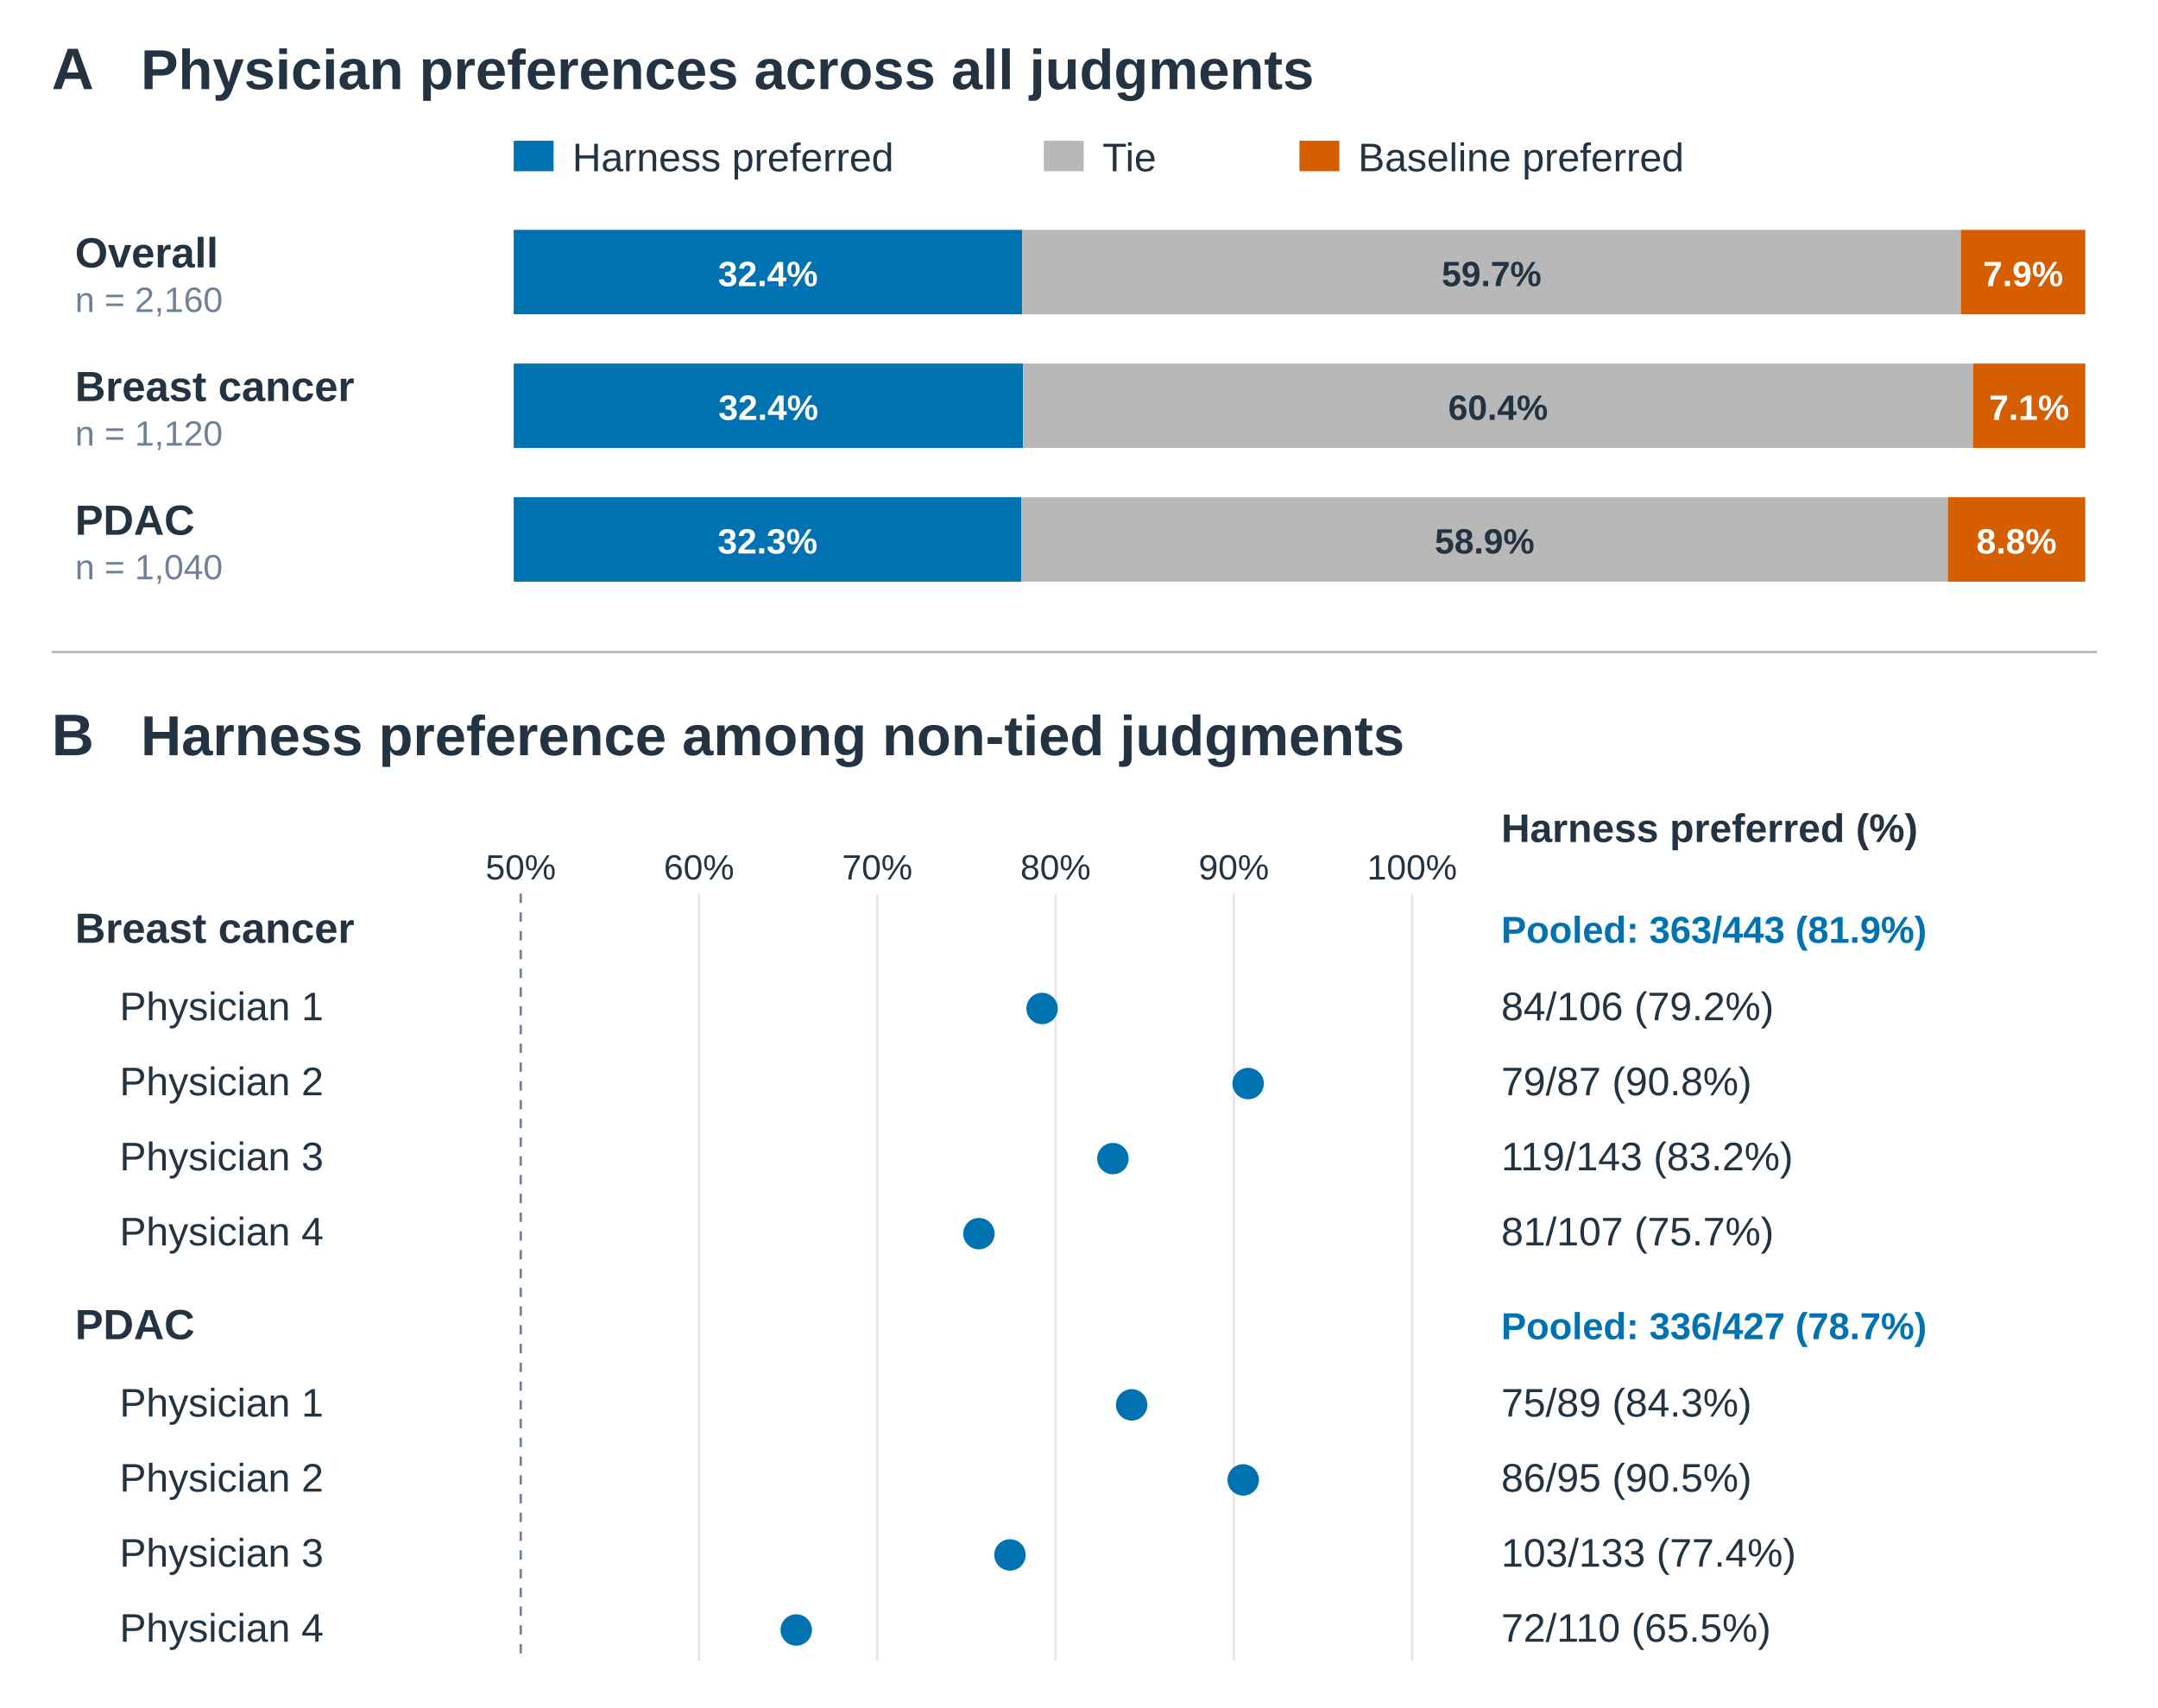
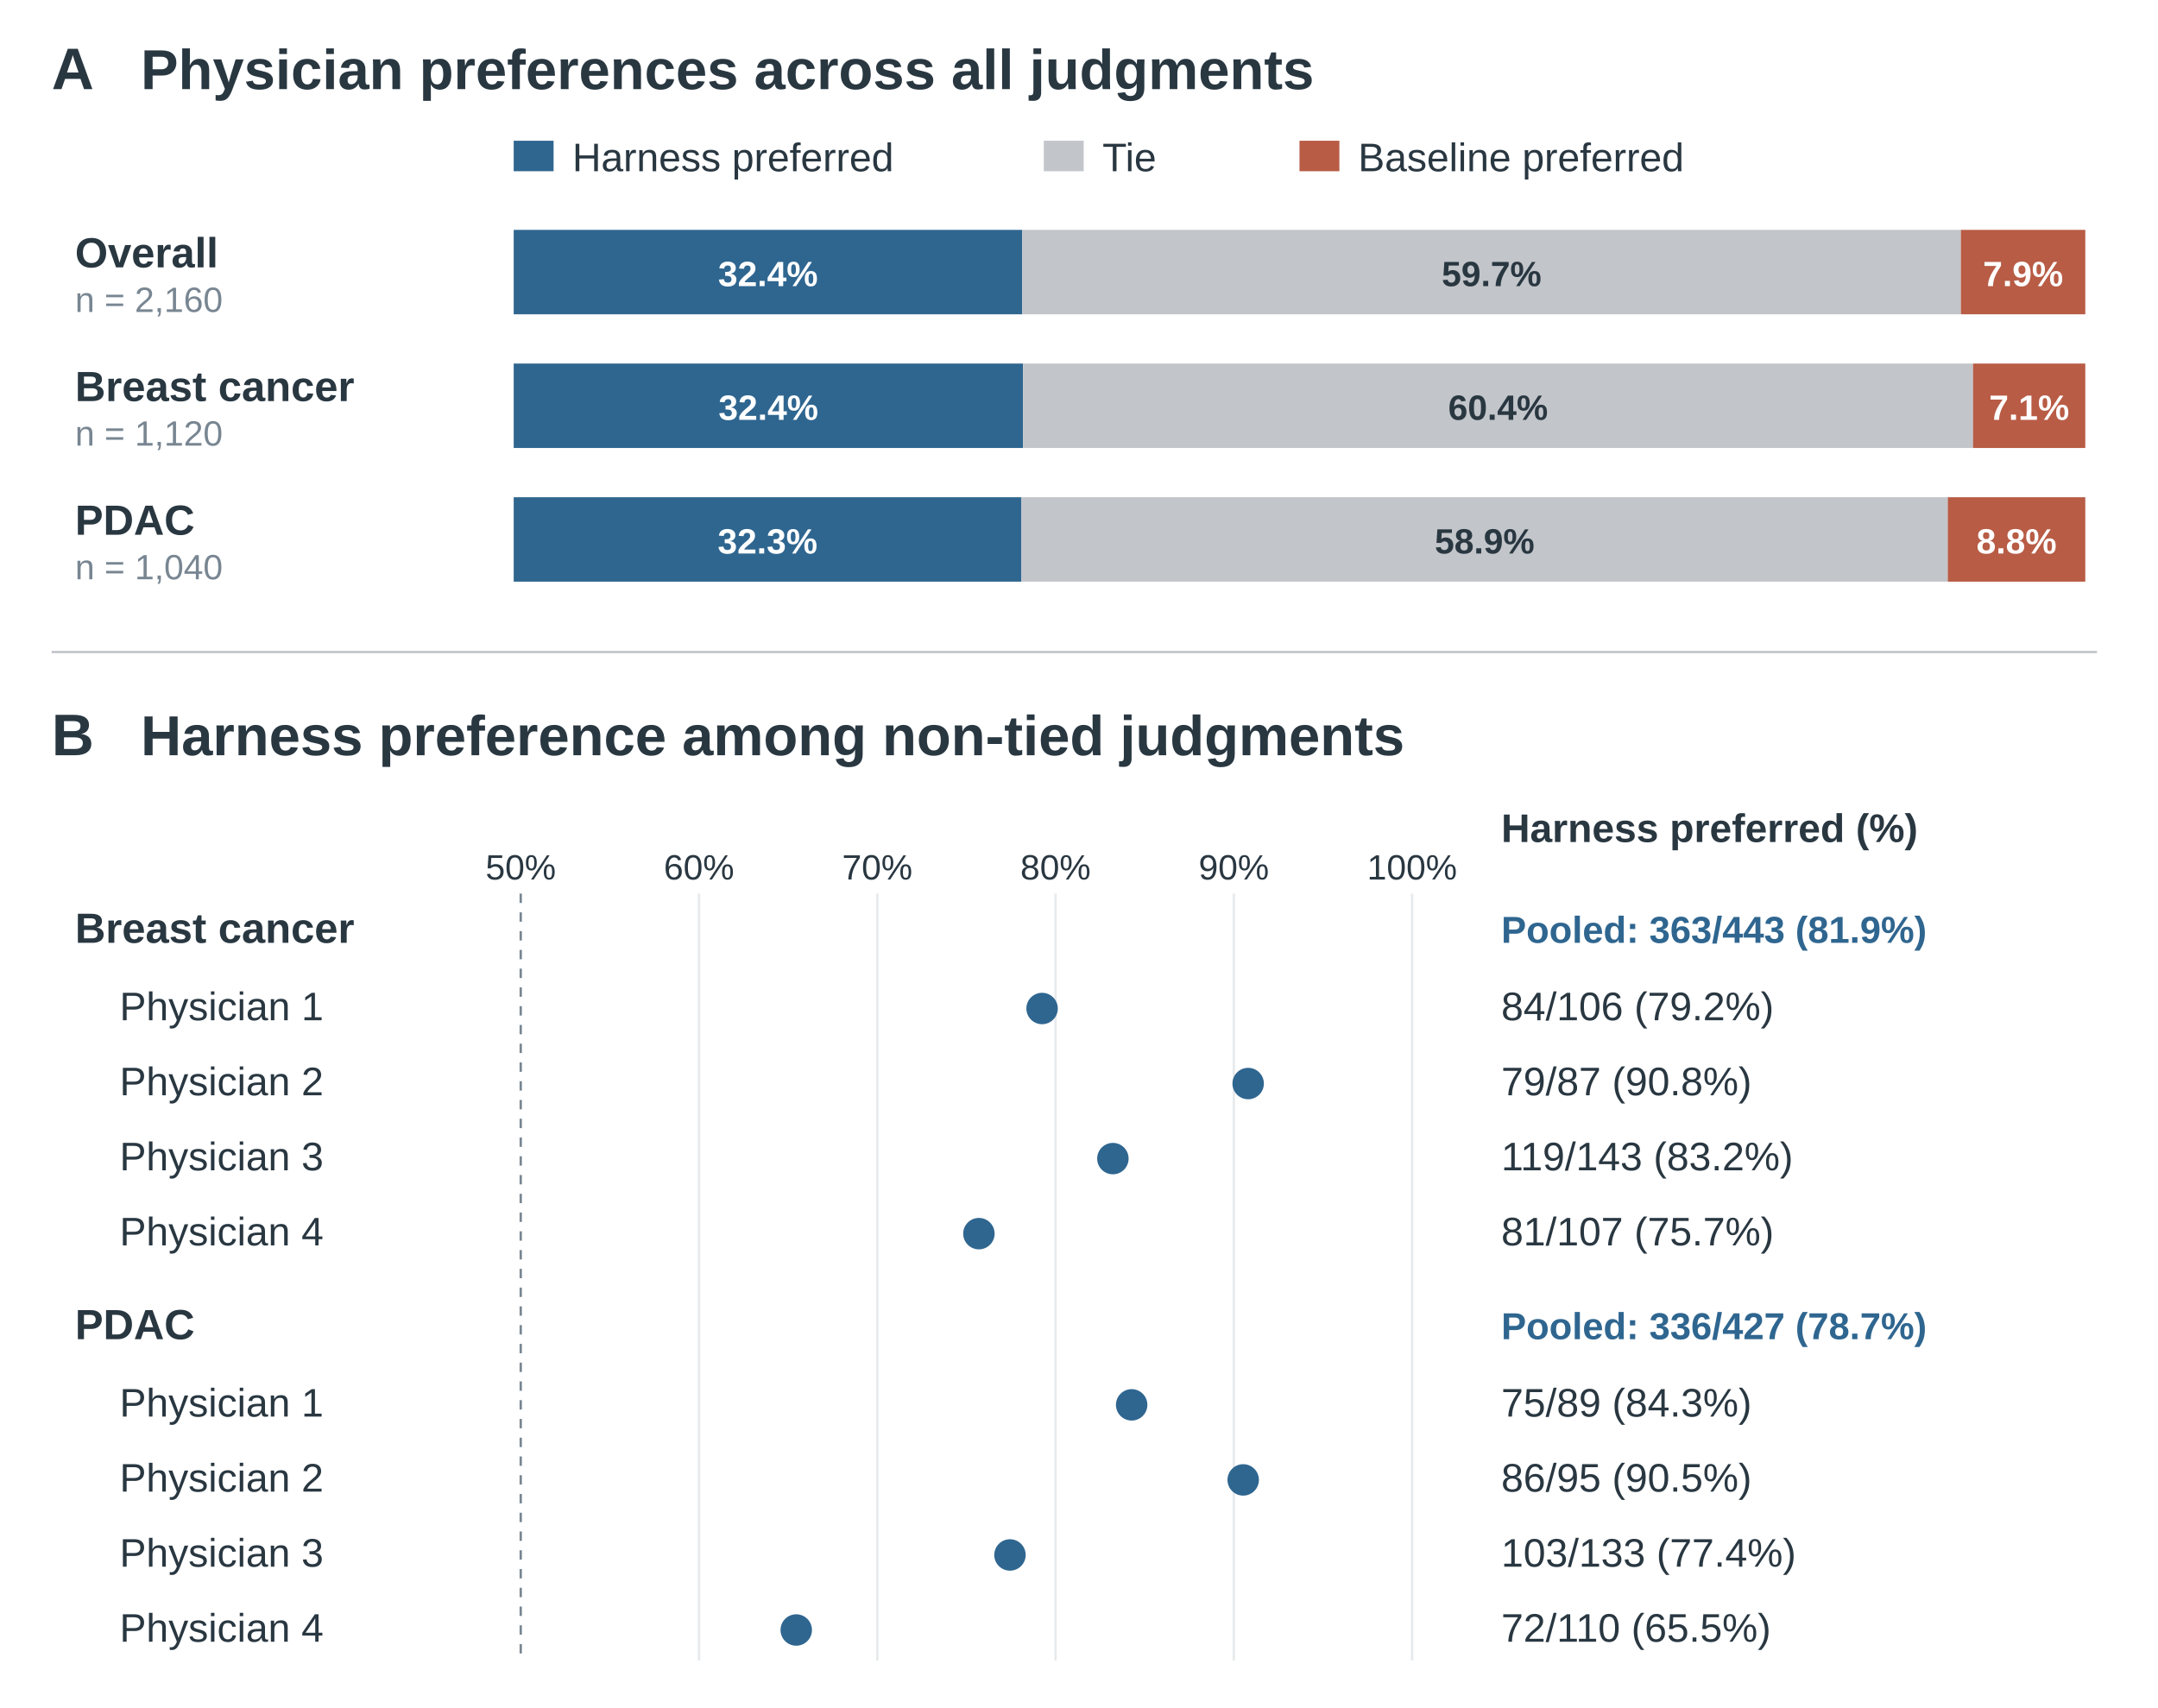
<svg xmlns="http://www.w3.org/2000/svg" width="7.5in" height="5.935in" viewBox="0 0 920 728" role="img" aria-labelledby="figure-title figure-description">
  <rect width="920" height="792" fill="#FFFFFF" />
  <g id="panel-a" font-family="Arial, Helvetica, DejaVu Sans, sans-serif">
-     <text x="22" y="38" fill="#243342" font-size="25" font-weight="700">A</text>
-     <text x="60" y="38" fill="#243342" font-size="24" font-weight="700">Physician preferences across all judgments</text>
-     <rect x="219" y="60" width="17" height="13" fill="#0072B2" />
-     <text x="244" y="73" fill="#243342" font-size="17">Harness preferred</text>
-     <rect x="445" y="60" width="17" height="13" fill="#B8B8B8" />
-     <text x="470" y="73" fill="#243342" font-size="17">Tie</text>
-     <rect x="554" y="60" width="17" height="13" fill="#D55E00" />
-     <text x="579" y="73" fill="#243342" font-size="17">Baseline preferred</text>
-     <text x="32" y="114" fill="#243342" font-size="18" font-weight="700">Overall</text>
-     <text x="32" y="133" fill="#718096" font-size="15">n = 2,160</text>
-     <rect x="219" y="98" width="216.819" height="36" fill="#0072B2" />
-     <rect x="435.819" y="98" width="400.139" height="36" fill="#B8B8B8" />
-     <rect x="835.958" y="98" width="53.042" height="36" fill="#D55E00" />
+     <text x="22" y="38" fill="#293741" font-size="25" font-weight="700">A</text>
+     <text x="60" y="38" fill="#293741" font-size="24" font-weight="700">Physician preferences across all judgments</text>
+     <rect x="219" y="60" width="17" height="13" fill="#2F6690" />
+     <text x="244" y="73" fill="#293741" font-size="17">Harness preferred</text>
+     <rect x="445" y="60" width="17" height="13" fill="#C2C5C9" />
+     <text x="470" y="73" fill="#293741" font-size="17">Tie</text>
+     <rect x="554" y="60" width="17" height="13" fill="#B85C45" />
+     <text x="579" y="73" fill="#293741" font-size="17">Baseline preferred</text>
+     <text x="32" y="114" fill="#293741" font-size="18" font-weight="700">Overall</text>
+     <text x="32" y="133" fill="#788692" font-size="15">n = 2,160</text>
+     <rect x="219" y="98" width="216.819" height="36" fill="#2F6690" />
+     <rect x="435.819" y="98" width="400.139" height="36" fill="#C2C5C9" />
+     <rect x="835.958" y="98" width="53.042" height="36" fill="#B85C45" />
    <text x="327.41" y="122" fill="#FFFFFF" font-size="15" font-weight="700" text-anchor="middle">32.4%</text>
-     <text x="635.89" y="122" fill="#243342" font-size="15" font-weight="700" text-anchor="middle">59.7%</text>
+     <text x="635.89" y="122" fill="#293741" font-size="15" font-weight="700" text-anchor="middle">59.7%</text>
    <text x="862.48" y="122" fill="#FFFFFF" font-size="15" font-weight="700" text-anchor="middle">7.9%</text>
-     <text x="32" y="171" fill="#243342" font-size="18" font-weight="700">Breast cancer</text>
-     <text x="32" y="190" fill="#718096" font-size="15">n = 1,120</text>
-     <rect x="219" y="155" width="217.152" height="36" fill="#0072B2" />
-     <rect x="436.152" y="155" width="404.991" height="36" fill="#B8B8B8" />
-     <rect x="841.143" y="155" width="47.857" height="36" fill="#D55E00" />
+     <text x="32" y="171" fill="#293741" font-size="18" font-weight="700">Breast cancer</text>
+     <text x="32" y="190" fill="#788692" font-size="15">n = 1,120</text>
+     <rect x="219" y="155" width="217.152" height="36" fill="#2F6690" />
+     <rect x="436.152" y="155" width="404.991" height="36" fill="#C2C5C9" />
+     <rect x="841.143" y="155" width="47.857" height="36" fill="#B85C45" />
    <text x="327.58" y="179" fill="#FFFFFF" font-size="15" font-weight="700" text-anchor="middle">32.4%</text>
-     <text x="638.65" y="179" fill="#243342" font-size="15" font-weight="700" text-anchor="middle">60.4%</text>
+     <text x="638.65" y="179" fill="#293741" font-size="15" font-weight="700" text-anchor="middle">60.4%</text>
    <text x="865.07" y="179" fill="#FFFFFF" font-size="15" font-weight="700" text-anchor="middle">7.1%</text>
-     <text x="32" y="228" fill="#243342" font-size="18" font-weight="700">PDAC</text>
-     <text x="32" y="247" fill="#718096" font-size="15">n = 1,040</text>
-     <rect x="219" y="212" width="216.462" height="36" fill="#0072B2" />
-     <rect x="435.462" y="212" width="394.913" height="36" fill="#B8B8B8" />
-     <rect x="830.375" y="212" width="58.625" height="36" fill="#D55E00" />
+     <text x="32" y="228" fill="#293741" font-size="18" font-weight="700">PDAC</text>
+     <text x="32" y="247" fill="#788692" font-size="15">n = 1,040</text>
+     <rect x="219" y="212" width="216.462" height="36" fill="#2F6690" />
+     <rect x="435.462" y="212" width="394.913" height="36" fill="#C2C5C9" />
+     <rect x="830.375" y="212" width="58.625" height="36" fill="#B85C45" />
    <text x="327.23" y="236" fill="#FFFFFF" font-size="15" font-weight="700" text-anchor="middle">32.3%</text>
-     <text x="632.92" y="236" fill="#243342" font-size="15" font-weight="700" text-anchor="middle">58.9%</text>
+     <text x="632.92" y="236" fill="#293741" font-size="15" font-weight="700" text-anchor="middle">58.9%</text>
    <text x="859.69" y="236" fill="#FFFFFF" font-size="15" font-weight="700" text-anchor="middle">8.8%</text>
-     <line x1="22" y1="278" x2="894" y2="278" stroke="#B8B8B8" />
+     <line x1="22" y1="278" x2="894" y2="278" stroke="#C2C5C9" />
  </g>
  <g id="panel-b" font-family="Arial, Helvetica, DejaVu Sans, sans-serif">
-     <text x="22" y="322" fill="#243342" font-size="25" font-weight="700">B</text>
-     <text x="60" y="322" fill="#243342" font-size="24" font-weight="700">Harness preference among non-tied judgments</text>
-     <text x="640" y="359" fill="#243342" font-size="17" font-weight="700">Harness preferred (%)</text>
-     <line x1="222" y1="381" x2="222" y2="708" stroke="#718096" stroke-dasharray="4 4" />
-     <line x1="298" y1="381" x2="298" y2="708" stroke="#E6E6E6" />
-     <line x1="374" y1="381" x2="374" y2="708" stroke="#E6E6E6" />
-     <line x1="450" y1="381" x2="450" y2="708" stroke="#E6E6E6" />
-     <line x1="526" y1="381" x2="526" y2="708" stroke="#E6E6E6" />
-     <line x1="602" y1="381" x2="602" y2="708" stroke="#E6E6E6" />
-     <g fill="#243342" font-size="15" text-anchor="middle">
+     <text x="22" y="322" fill="#293741" font-size="25" font-weight="700">B</text>
+     <text x="60" y="322" fill="#293741" font-size="24" font-weight="700">Harness preference among non-tied judgments</text>
+     <text x="640" y="359" fill="#293741" font-size="17" font-weight="700">Harness preferred (%)</text>
+     <line x1="222" y1="381" x2="222" y2="708" stroke="#788692" stroke-dasharray="4 4" />
+     <line x1="298" y1="381" x2="298" y2="708" stroke="#E7EAEC" />
+     <line x1="374" y1="381" x2="374" y2="708" stroke="#E7EAEC" />
+     <line x1="450" y1="381" x2="450" y2="708" stroke="#E7EAEC" />
+     <line x1="526" y1="381" x2="526" y2="708" stroke="#E7EAEC" />
+     <line x1="602" y1="381" x2="602" y2="708" stroke="#E7EAEC" />
+     <g fill="#293741" font-size="15" text-anchor="middle">
      <text x="222" y="375">50%</text>
      <text x="298" y="375">60%</text>
      <text x="374" y="375">70%</text>
      <text x="450" y="375">80%</text>
      <text x="526" y="375">90%</text>
      <text x="602" y="375">100%</text>
    </g>
-     <text x="32" y="402" fill="#243342" font-size="18" font-weight="700">Breast cancer</text>
-     <text x="640" y="402" fill="#0072B2" font-size="16" font-weight="700">Pooled: 363/443 (81.9%)</text>
-     <g fill="#243342" font-size="17">
+     <text x="32" y="402" fill="#293741" font-size="18" font-weight="700">Breast cancer</text>
+     <text x="640" y="402" fill="#2F6690" font-size="16" font-weight="700">Pooled: 363/443 (81.9%)</text>
+     <g fill="#293741" font-size="17">
      <text x="51" y="435">Physician 1</text>
      <text x="51" y="467">Physician 2</text>
      <text x="51" y="499">Physician 3</text>
      <text x="51" y="531">Physician 4</text>
      <text x="640" y="435">84/106 (79.2%)</text>
      <text x="640" y="467">79/87 (90.8%)</text>
      <text x="640" y="499">119/143 (83.2%)</text>
      <text x="640" y="531">81/107 (75.7%)</text>
    </g>
-     <g fill="#0072B2">
+     <g fill="#2F6690">
      <circle cx="444.264" cy="430" r="6.7" />
      <circle cx="532.115" cy="462" r="6.7" />
      <circle cx="474.448" cy="494" r="6.7" />
      <circle cx="417.327" cy="526" r="6.7" />
    </g>
-     <text x="32" y="571" fill="#243342" font-size="18" font-weight="700">PDAC</text>
-     <text x="640" y="571" fill="#0072B2" font-size="16" font-weight="700">Pooled: 336/427 (78.7%)</text>
-     <g fill="#243342" font-size="17">
+     <text x="32" y="571" fill="#293741" font-size="18" font-weight="700">PDAC</text>
+     <text x="640" y="571" fill="#2F6690" font-size="16" font-weight="700">Pooled: 336/427 (78.7%)</text>
+     <g fill="#293741" font-size="17">
      <text x="51" y="604">Physician 1</text>
      <text x="51" y="636">Physician 2</text>
      <text x="51" y="668">Physician 3</text>
      <text x="51" y="700">Physician 4</text>
      <text x="640" y="604">75/89 (84.3%)</text>
      <text x="640" y="636">86/95 (90.5%)</text>
      <text x="640" y="668">103/133 (77.4%)</text>
      <text x="640" y="700">72/110 (65.5%)</text>
    </g>
-     <g fill="#0072B2">
+     <g fill="#2F6690">
      <circle cx="482.449" cy="599" r="6.7" />
      <circle cx="530" cy="631" r="6.7" />
      <circle cx="430.571" cy="663" r="6.7" />
      <circle cx="339.454" cy="695" r="6.7" />
    </g>
  </g>
</svg>
